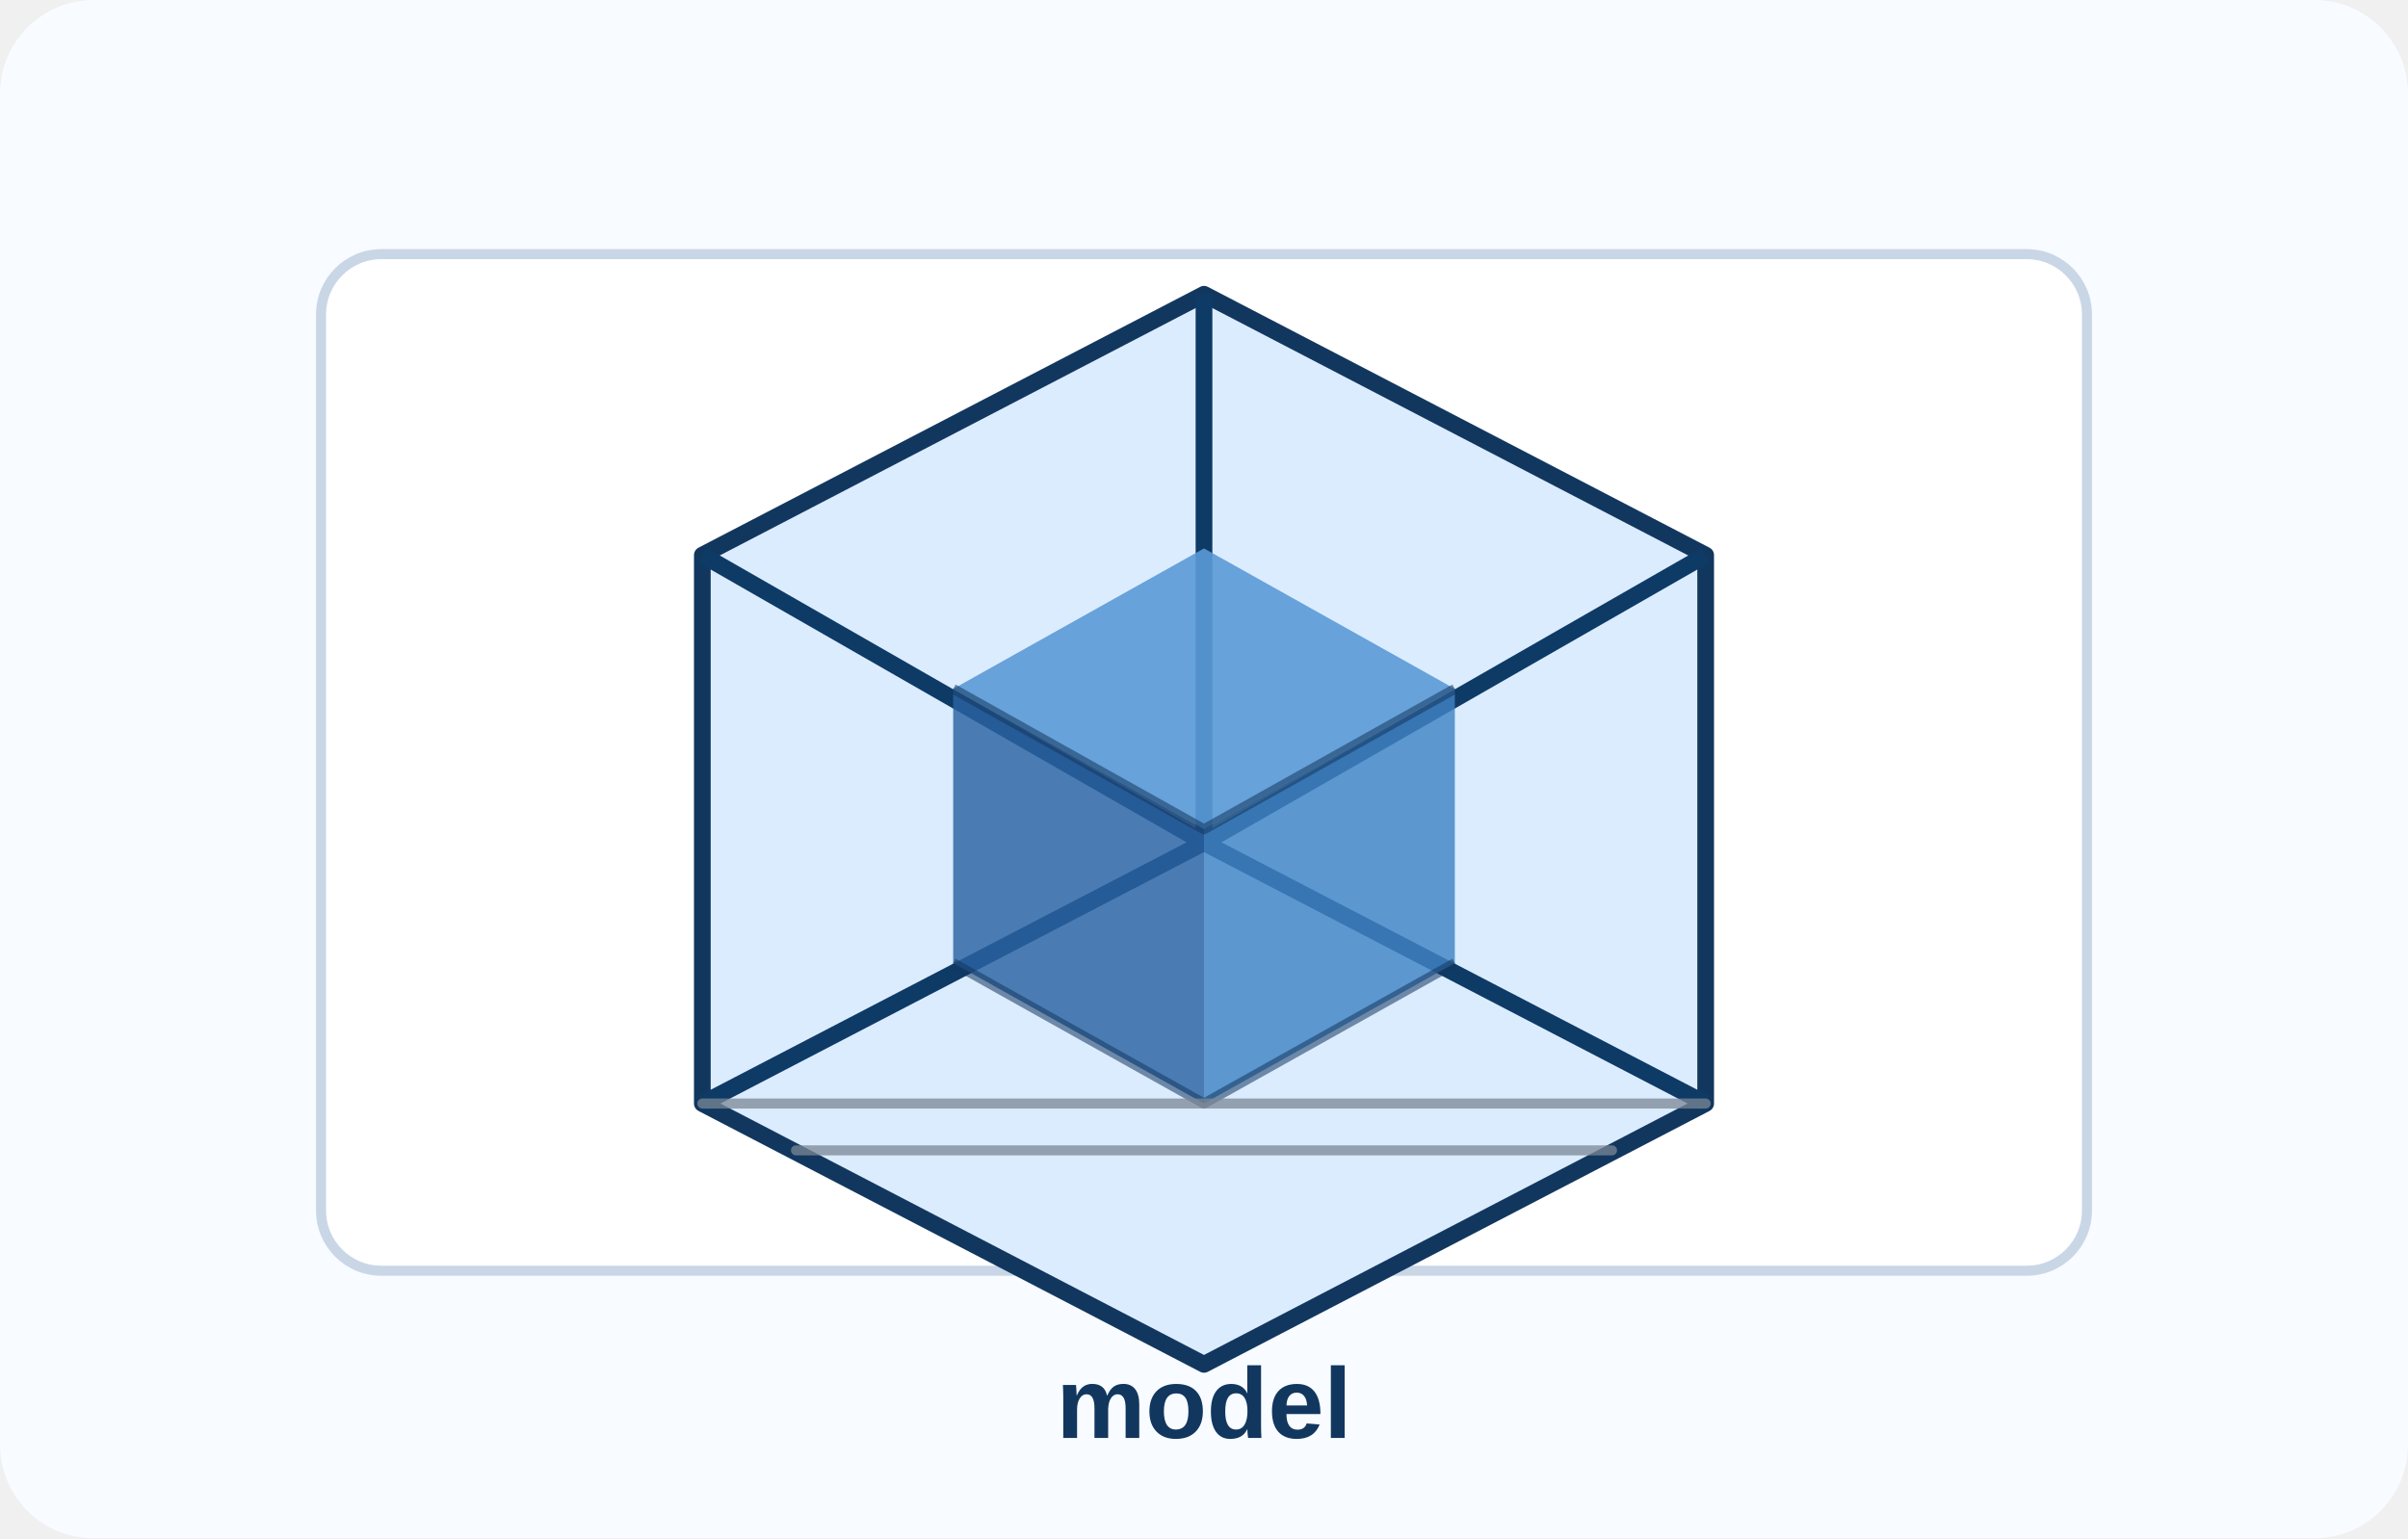
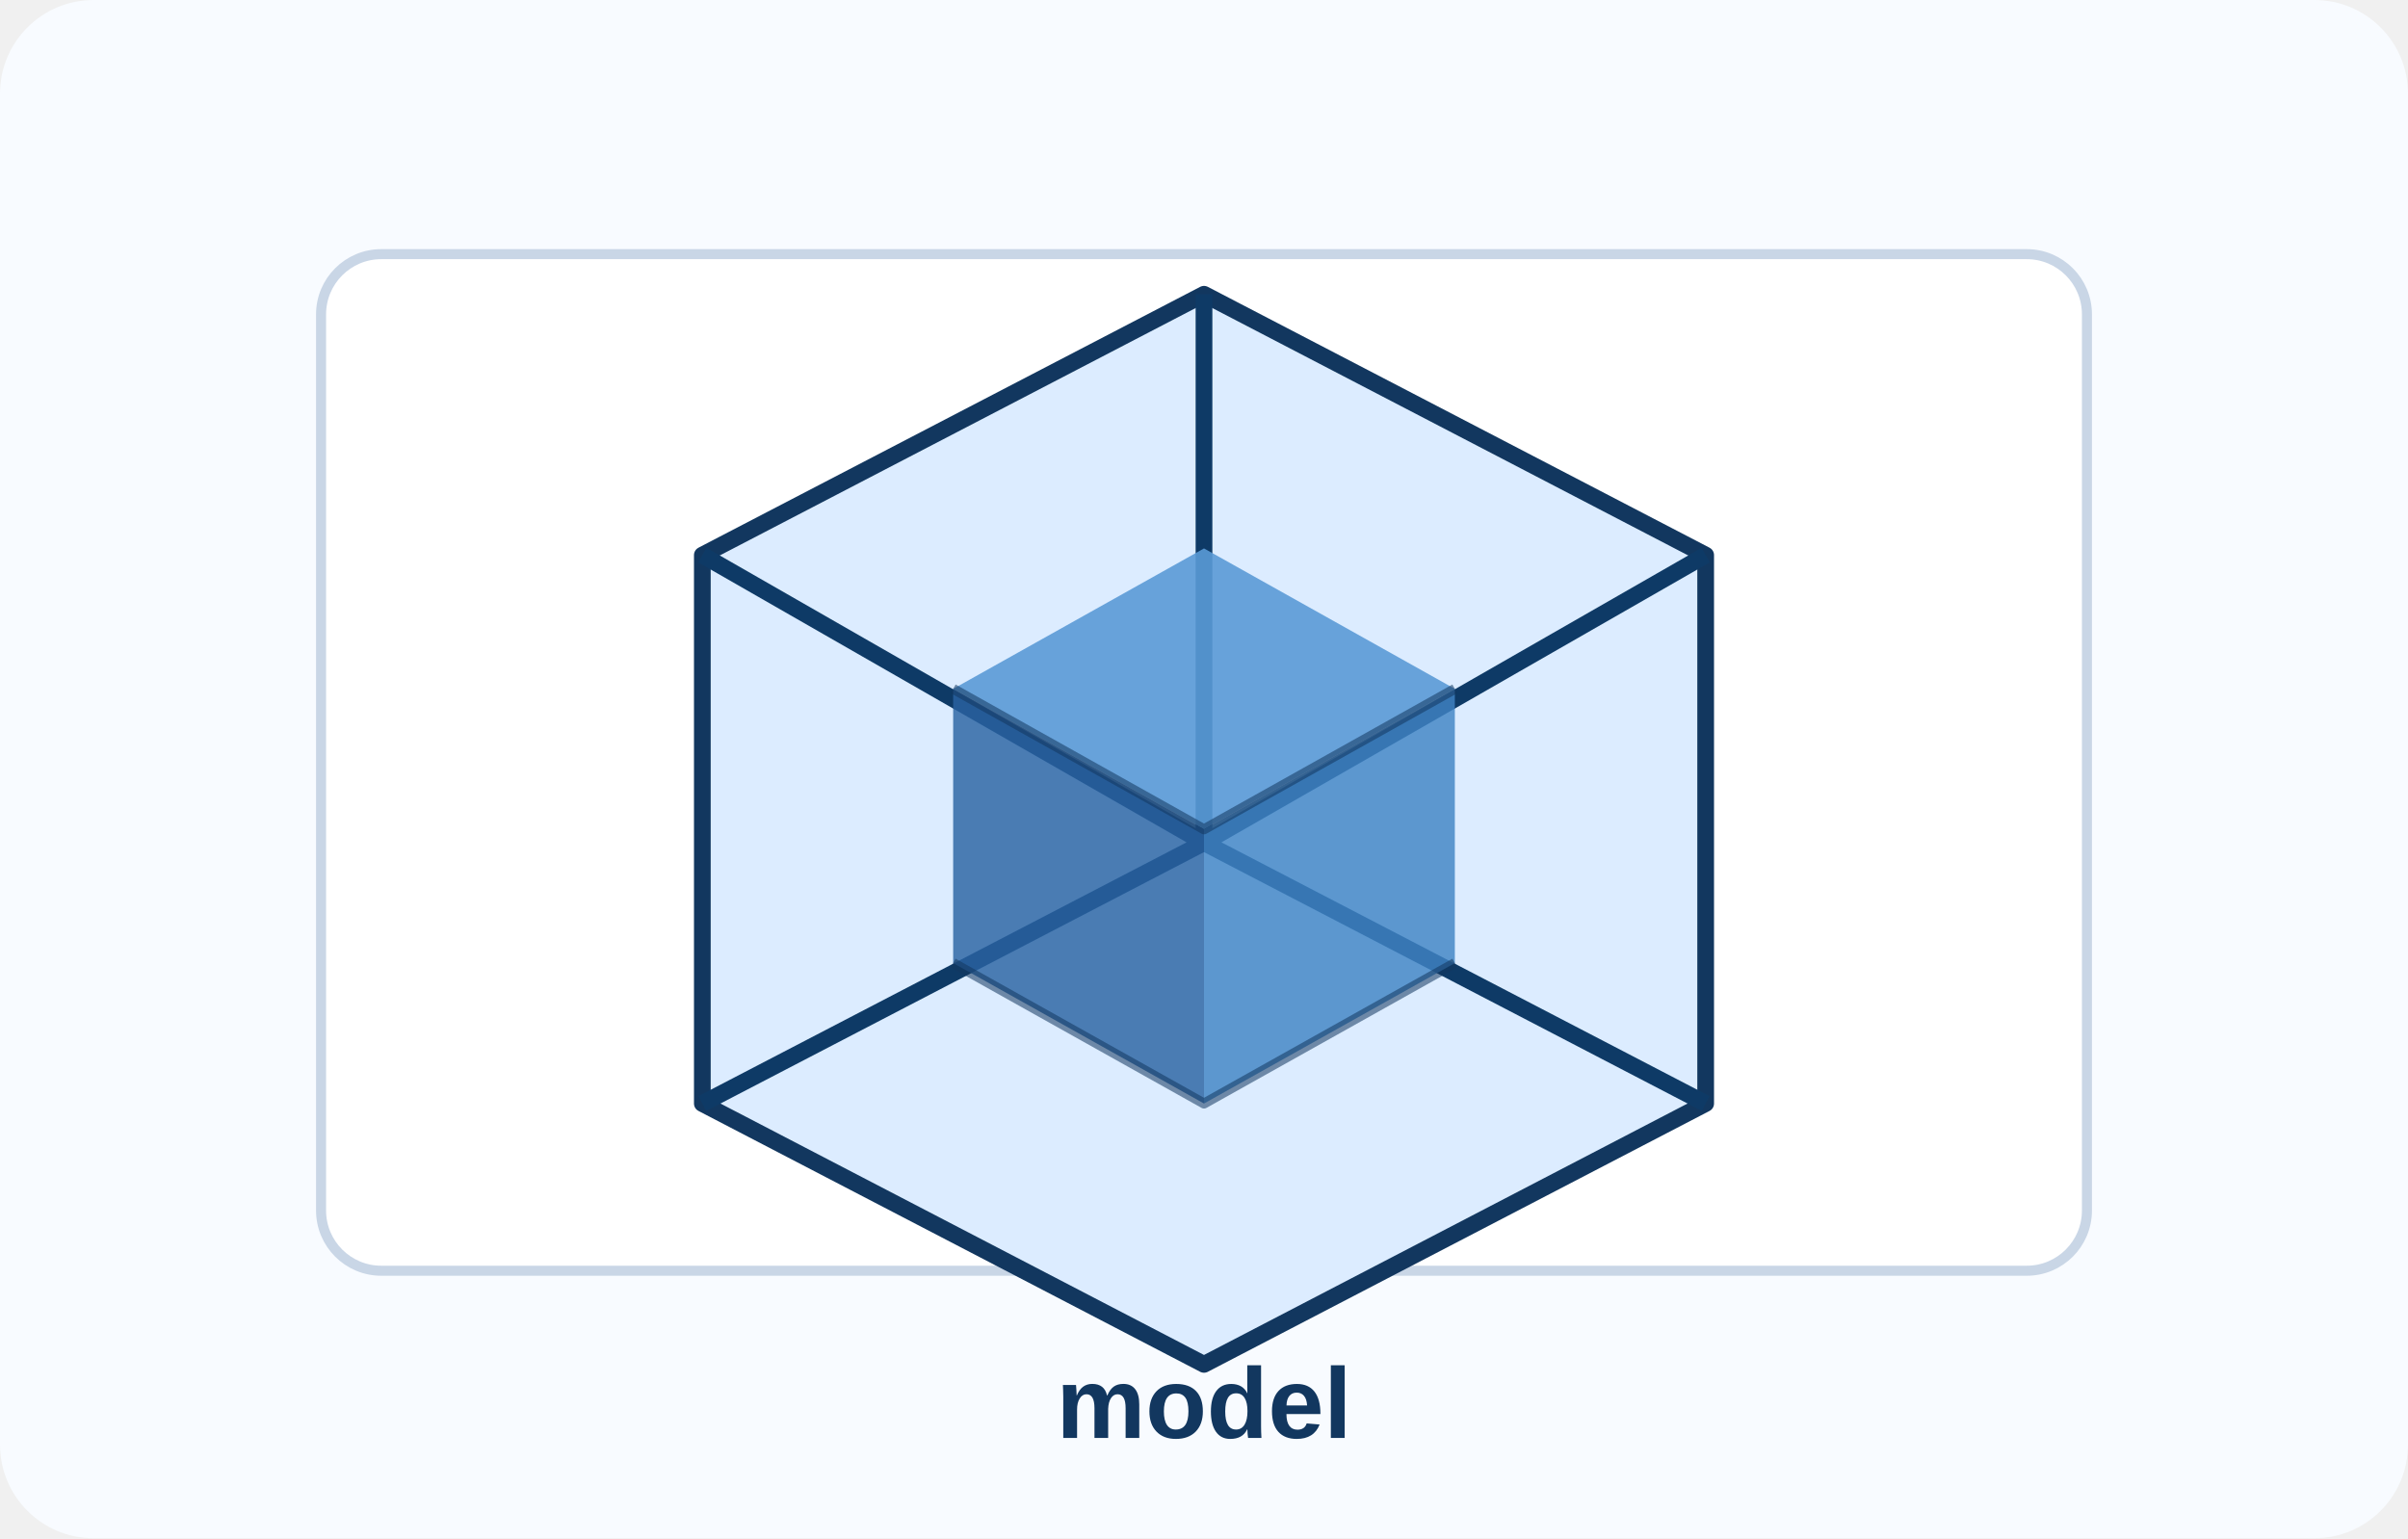
<svg xmlns="http://www.w3.org/2000/svg" viewBox="0 0 720 460" role="img" aria-labelledby="title desc">
  <rect width="720" height="460" rx="28" fill="#f8fbff" />
  <rect x="96" y="76" width="528" height="304" rx="18" fill="#ffffff" stroke="#c9d6e6" stroke-width="3" />
  <g transform="translate(210 88)" stroke-linejoin="round">
    <path d="M150 0l150 78v164l-150 78L0 242V78z" fill="#dcecff" stroke="#12375f" stroke-width="5" />
    <path d="M150 0v164M0 78l150 86 150-86M0 242l150-78 150 78" fill="none" stroke="#0e3a66" stroke-width="5" />
    <path d="M75 118l75-42 75 42-75 42z" fill="#5a9ad6" opacity="0.9" />
    <path d="M75 118v82l75 42v-82z" fill="#2a63a2" opacity="0.82" />
    <path d="M150 160l75-42v82l-75 42z" fill="#3f84c5" opacity="0.82" />
    <path d="M75 118l75 42 75-42M75 200l75 42 75-42" fill="none" stroke="#12375f" stroke-width="3" opacity="0.55" />
  </g>
-   <g stroke="#7b8794" stroke-width="3" stroke-linecap="round" fill="none" opacity="0.75">
-     <path d="M210 330h300" />
-     <path d="M238 344h244" />
-   </g>
  <text x="360" y="430" text-anchor="middle" font-family="Calibri, Arial, sans-serif" font-size="30" font-weight="700" fill="#12375f">model</text>
</svg>
